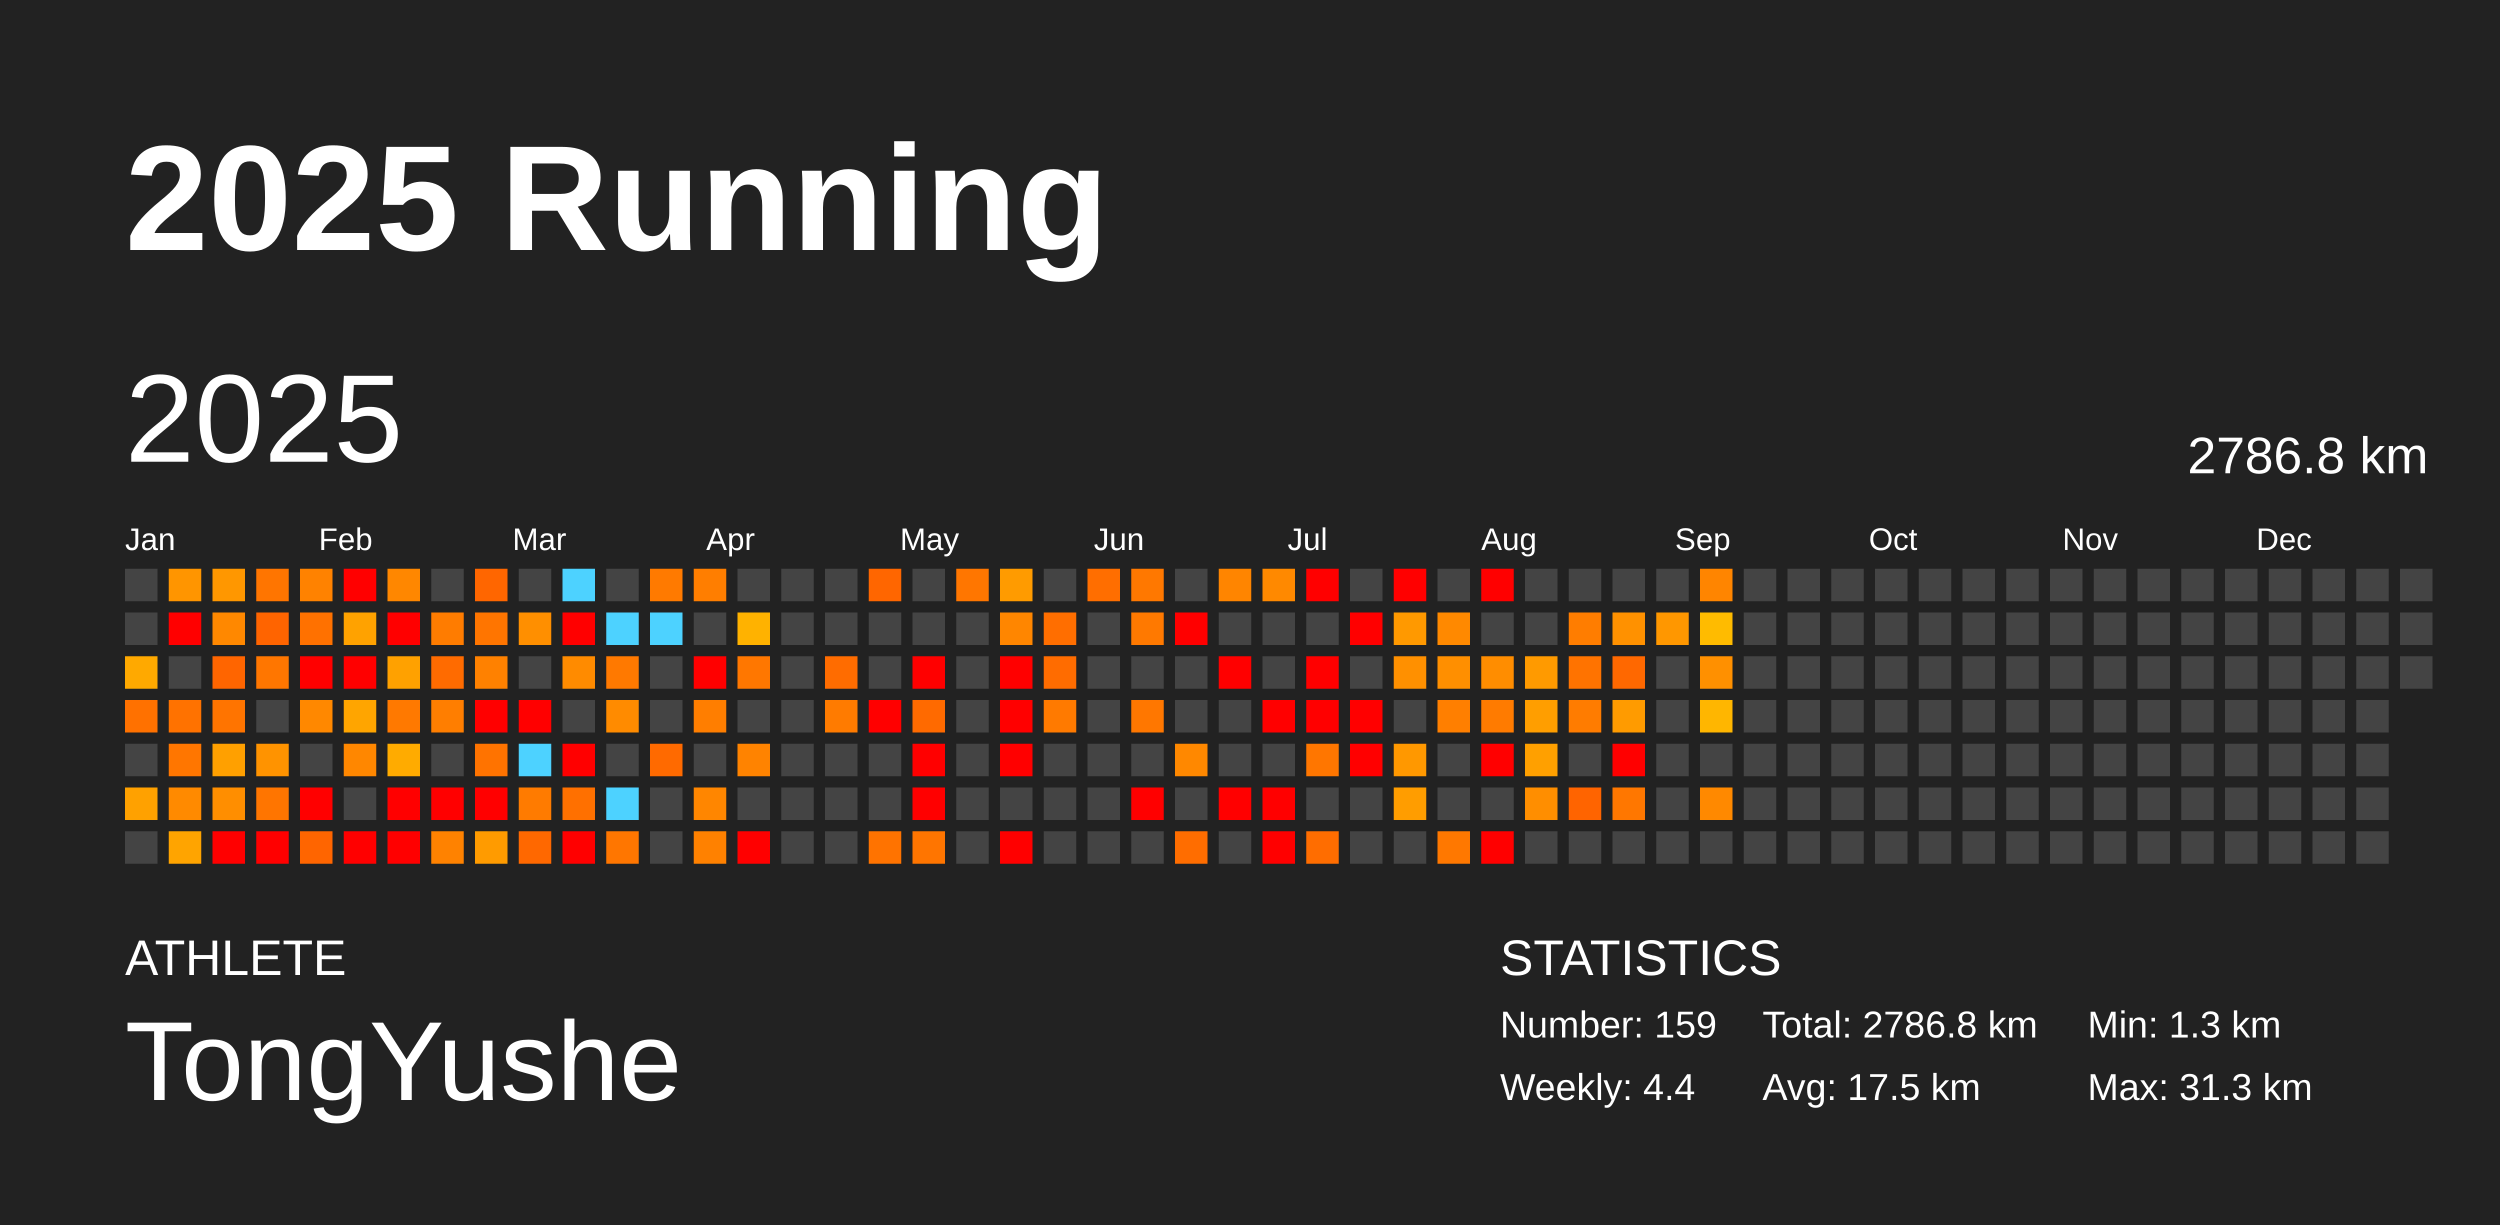
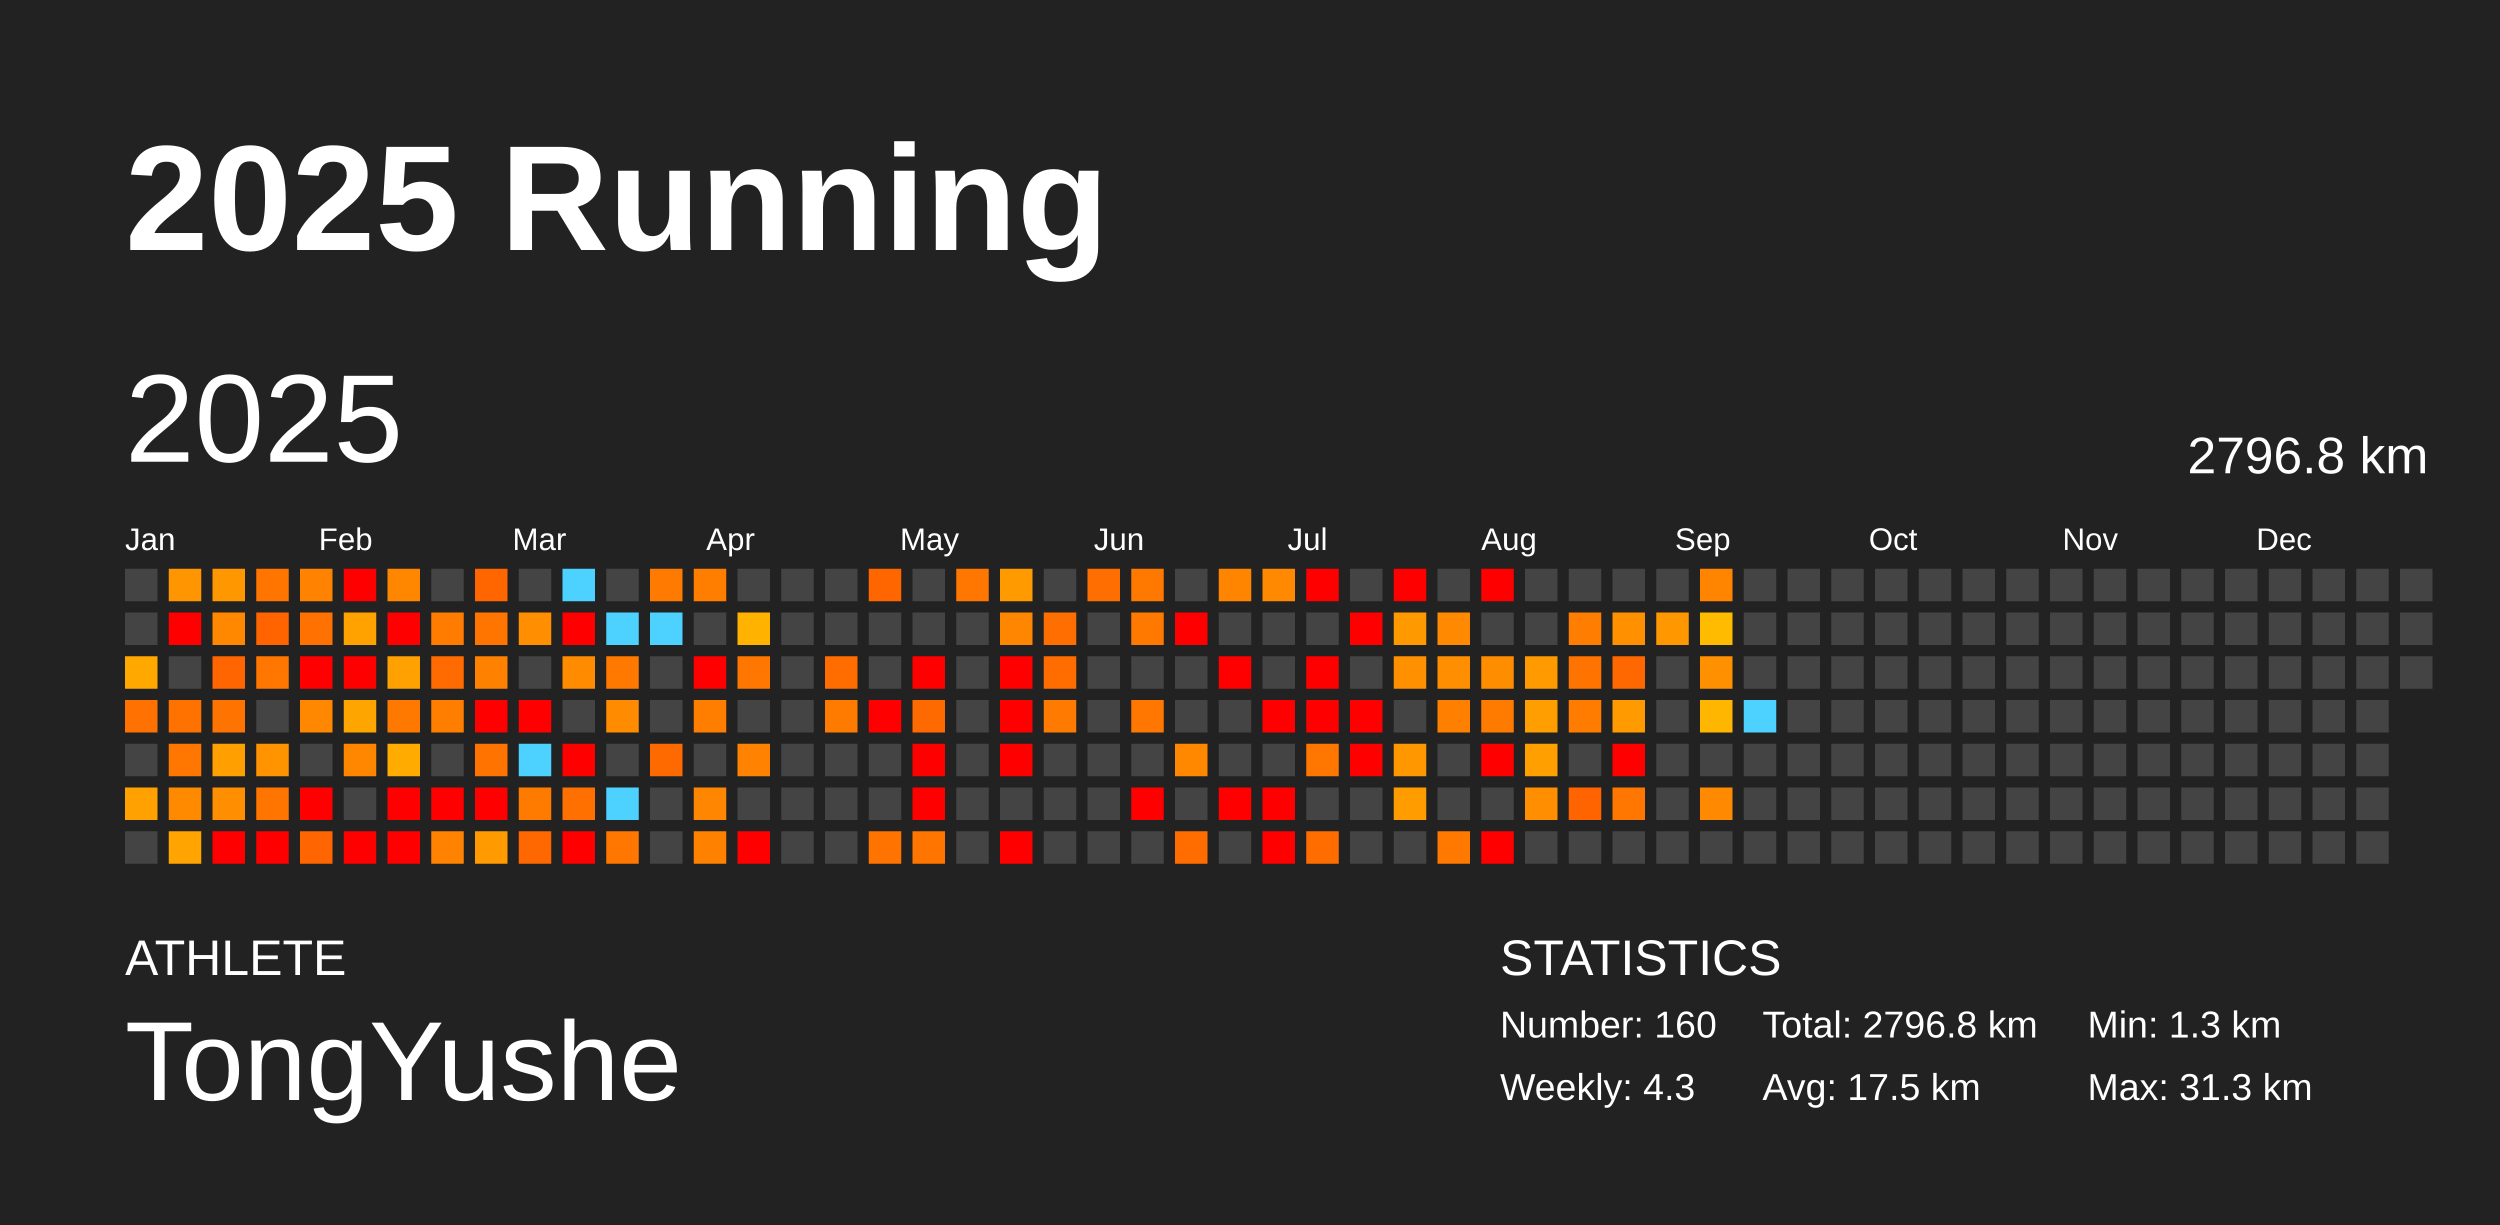
<svg xmlns="http://www.w3.org/2000/svg" baseProfile="full" height="98mm" version="1.1" viewBox="0,0,200,98" width="200mm">
  <defs />
  <rect fill="#222222" height="98" width="200" x="0" y="0" />
  <text fill="#FFFFFF" style="font-size:12px; font-family:Arial; font-weight:bold;" x="10" y="20">2025 Running</text>
  <text fill="#FFFFFF" style="font-size:4px; font-family:Arial" x="10" y="78">ATHLETE</text>
  <text fill="#FFFFFF" style="font-size:9px; font-family:Arial" x="10" y="88">TongYushe</text>
  <text fill="#FFFFFF" style="font-size:4px; font-family:Arial" x="120" y="78">STATISTICS</text>
-   <text fill="#FFFFFF" style="font-size:3px; font-family:Arial" x="120" y="83">Number: 159</text>
-   <text fill="#FFFFFF" style="font-size:3px; font-family:Arial" x="120" y="88">Weekly: 4.4</text>
-   <text fill="#FFFFFF" style="font-size:3px; font-family:Arial" x="141" y="83">Total: 2786.8 km</text>
+   <text fill="#FFFFFF" style="font-size:3px; font-family:Arial" x="120" y="83">Number: 160</text>
+   <text fill="#FFFFFF" style="font-size:3px; font-family:Arial" x="120" y="88">Weekly: 4.3</text>
+   <text fill="#FFFFFF" style="font-size:3px; font-family:Arial" x="141" y="83">Total: 2796.8 km</text>
  <text fill="#FFFFFF" style="font-size:3px; font-family:Arial" x="141" y="88">Avg: 17.5 km</text>
  <text fill="#FFFFFF" style="font-size:3px; font-family:Arial" x="167" y="83">Min: 1.3 km</text>
  <text fill="#FFFFFF" style="font-size:3px; font-family:Arial" x="167" y="88">Max: 31.3 km</text>
  <text dominant-baseline="hanging" fill="#FFFFFF" style="font-size:10.0px; font-family:Arial;" x="10" y="30">2025</text>
-   <text dominant-baseline="hanging" fill="#FFFFFF" style="font-size:4.125px; font-family:Arial;" x="175" y="35">2786.8 km</text>
+   <text dominant-baseline="hanging" fill="#FFFFFF" style="font-size:4.125px; font-family:Arial;" x="175" y="35">2796.8 km</text>
  <text fill="#FFFFFF" style="font-size:2.5px; font-family:Arial" x="10.0" y="44">Jan</text>
  <text fill="#FFFFFF" style="font-size:2.5px; font-family:Arial" x="25.5" y="44">Feb</text>
  <text fill="#FFFFFF" style="font-size:2.5px; font-family:Arial" x="41.0" y="44">Mar</text>
  <text fill="#FFFFFF" style="font-size:2.5px; font-family:Arial" x="56.5" y="44">Apr</text>
  <text fill="#FFFFFF" style="font-size:2.5px; font-family:Arial" x="72.0" y="44">May</text>
  <text fill="#FFFFFF" style="font-size:2.5px; font-family:Arial" x="87.5" y="44">Jun</text>
  <text fill="#FFFFFF" style="font-size:2.5px; font-family:Arial" x="103.0" y="44">Jul</text>
  <text fill="#FFFFFF" style="font-size:2.5px; font-family:Arial" x="118.5" y="44">Aug</text>
  <text fill="#FFFFFF" style="font-size:2.5px; font-family:Arial" x="134.0" y="44">Sep</text>
  <text fill="#FFFFFF" style="font-size:2.5px; font-family:Arial" x="149.5" y="44">Oct</text>
  <text fill="#FFFFFF" style="font-size:2.5px; font-family:Arial" x="165.0" y="44">Nov</text>
  <text fill="#FFFFFF" style="font-size:2.5px; font-family:Arial" x="180.5" y="44">Dec</text>
  <rect fill="#444444" height="2.6" width="2.6" x="10.0" y="45.5" />
  <rect fill="#444444" height="2.6" width="2.6" x="10.0" y="49.0" />
  <rect fill="#ffa900" height="2.6" width="2.6" x="10.0" y="52.5" />
  <rect fill="#ff7100" height="2.6" width="2.6" x="10.0" y="56.0" />
  <rect fill="#444444" height="2.6" width="2.6" x="10.0" y="59.5" />
  <rect fill="#ffa100" height="2.6" width="2.6" x="10.0" y="63.0" />
  <rect fill="#444444" height="2.6" width="2.6" x="10.0" y="66.5" />
  <rect fill="#ff9500" height="2.6" width="2.6" x="13.5" y="45.5" />
  <rect fill="red" height="2.6" width="2.6" x="13.5" y="49.0" />
  <rect fill="#444444" height="2.6" width="2.6" x="13.5" y="52.5" />
  <rect fill="#ff7200" height="2.6" width="2.6" x="13.5" y="56.0" />
  <rect fill="#ff7600" height="2.6" width="2.6" x="13.5" y="59.5" />
  <rect fill="#ff8a00" height="2.6" width="2.6" x="13.5" y="63.0" />
  <rect fill="#ffa400" height="2.6" width="2.6" x="13.5" y="66.5" />
  <rect fill="#ff9700" height="2.6" width="2.6" x="17.0" y="45.5" />
  <rect fill="#ff8800" height="2.6" width="2.6" x="17.0" y="49.0" />
  <rect fill="#ff6500" height="2.6" width="2.6" x="17.0" y="52.5" />
  <rect fill="#ff7400" height="2.6" width="2.6" x="17.0" y="56.0" />
  <rect fill="#ffa000" height="2.6" width="2.6" x="17.0" y="59.5" />
  <rect fill="#ff8e00" height="2.6" width="2.6" x="17.0" y="63.0" />
  <rect fill="red" height="2.6" width="2.6" x="17.0" y="66.5" />
  <rect fill="#ff7500" height="2.6" width="2.6" x="20.5" y="45.5" />
  <rect fill="#ff6400" height="2.6" width="2.6" x="20.5" y="49.0" />
  <rect fill="#ff7600" height="2.6" width="2.6" x="20.5" y="52.5" />
  <rect fill="#444444" height="2.6" width="2.6" x="20.5" y="56.0" />
  <rect fill="#ff9300" height="2.6" width="2.6" x="20.5" y="59.5" />
  <rect fill="#ff7500" height="2.6" width="2.6" x="20.5" y="63.0" />
  <rect fill="red" height="2.6" width="2.6" x="20.5" y="66.5" />
  <rect fill="#ff8200" height="2.6" width="2.6" x="24.0" y="45.5" />
  <rect fill="#ff7100" height="2.6" width="2.6" x="24.0" y="49.0" />
  <rect fill="red" height="2.6" width="2.6" x="24.0" y="52.5" />
  <rect fill="#ff8800" height="2.6" width="2.6" x="24.0" y="56.0" />
  <rect fill="#444444" height="2.6" width="2.6" x="24.0" y="59.5" />
  <rect fill="red" height="2.6" width="2.6" x="24.0" y="63.0" />
  <rect fill="#ff6500" height="2.6" width="2.6" x="24.0" y="66.5" />
  <rect fill="red" height="2.6" width="2.6" x="27.5" y="45.5" />
  <rect fill="#ffa200" height="2.6" width="2.6" x="27.5" y="49.0" />
  <rect fill="red" height="2.6" width="2.6" x="27.5" y="52.5" />
  <rect fill="#ffa500" height="2.6" width="2.6" x="27.5" y="56.0" />
  <rect fill="#ff8700" height="2.6" width="2.6" x="27.5" y="59.5" />
  <rect fill="#444444" height="2.6" width="2.6" x="27.5" y="63.0" />
  <rect fill="red" height="2.6" width="2.6" x="27.5" y="66.5" />
  <rect fill="#ff8700" height="2.6" width="2.6" x="31.0" y="45.5" />
  <rect fill="red" height="2.6" width="2.6" x="31.0" y="49.0" />
  <rect fill="#ffa100" height="2.6" width="2.6" x="31.0" y="52.5" />
  <rect fill="#ff7900" height="2.6" width="2.6" x="31.0" y="56.0" />
  <rect fill="#ffab00" height="2.6" width="2.6" x="31.0" y="59.5" />
  <rect fill="red" height="2.6" width="2.6" x="31.0" y="63.0" />
  <rect fill="red" height="2.6" width="2.6" x="31.0" y="66.5" />
  <rect fill="#444444" height="2.6" width="2.6" x="34.5" y="45.5" />
  <rect fill="#ff7c00" height="2.6" width="2.6" x="34.5" y="49.0" />
  <rect fill="#ff6b00" height="2.6" width="2.6" x="34.5" y="52.5" />
  <rect fill="#ff7e00" height="2.6" width="2.6" x="34.5" y="56.0" />
  <rect fill="#444444" height="2.6" width="2.6" x="34.5" y="59.5" />
  <rect fill="red" height="2.6" width="2.6" x="34.5" y="63.0" />
  <rect fill="#ff8200" height="2.6" width="2.6" x="34.5" y="66.5" />
  <rect fill="#ff6600" height="2.6" width="2.6" x="38.0" y="45.5" />
  <rect fill="#ff7500" height="2.6" width="2.6" x="38.0" y="49.0" />
  <rect fill="#ff8100" height="2.6" width="2.6" x="38.0" y="52.5" />
  <rect fill="red" height="2.6" width="2.6" x="38.0" y="56.0" />
  <rect fill="#ff7300" height="2.6" width="2.6" x="38.0" y="59.5" />
  <rect fill="red" height="2.6" width="2.6" x="38.0" y="63.0" />
  <rect fill="#ff9b00" height="2.6" width="2.6" x="38.0" y="66.5" />
  <rect fill="#444444" height="2.6" width="2.6" x="41.5" y="45.5" />
  <rect fill="#ff8f00" height="2.6" width="2.6" x="41.5" y="49.0" />
  <rect fill="#444444" height="2.6" width="2.6" x="41.5" y="52.5" />
  <rect fill="red" height="2.6" width="2.6" x="41.5" y="56.0" />
  <rect fill="#4dd2ff" height="2.6" width="2.6" x="41.5" y="59.5" />
  <rect fill="#ff7b00" height="2.6" width="2.6" x="41.5" y="63.0" />
  <rect fill="#ff6800" height="2.6" width="2.6" x="41.5" y="66.5" />
  <rect fill="#4dd2ff" height="2.6" width="2.6" x="45.0" y="45.5" />
  <rect fill="red" height="2.6" width="2.6" x="45.0" y="49.0" />
  <rect fill="#ff8b00" height="2.6" width="2.6" x="45.0" y="52.5" />
  <rect fill="#444444" height="2.6" width="2.6" x="45.0" y="56.0" />
  <rect fill="red" height="2.6" width="2.6" x="45.0" y="59.5" />
  <rect fill="#ff7000" height="2.6" width="2.6" x="45.0" y="63.0" />
  <rect fill="red" height="2.6" width="2.6" x="45.0" y="66.5" />
  <rect fill="#444444" height="2.6" width="2.6" x="48.5" y="45.5" />
  <rect fill="#4dd2ff" height="2.6" width="2.6" x="48.5" y="49.0" />
  <rect fill="#ff7900" height="2.6" width="2.6" x="48.5" y="52.5" />
  <rect fill="#ff8b00" height="2.6" width="2.6" x="48.5" y="56.0" />
  <rect fill="#444444" height="2.6" width="2.6" x="48.5" y="59.5" />
  <rect fill="#4dd2ff" height="2.6" width="2.6" x="48.5" y="63.0" />
  <rect fill="#ff7600" height="2.6" width="2.6" x="48.5" y="66.5" />
  <rect fill="#ff7a00" height="2.6" width="2.6" x="52.0" y="45.5" />
  <rect fill="#4dd2ff" height="2.6" width="2.6" x="52.0" y="49.0" />
  <rect fill="#444444" height="2.6" width="2.6" x="52.0" y="52.5" />
  <rect fill="#444444" height="2.6" width="2.6" x="52.0" y="56.0" />
  <rect fill="#ff6a00" height="2.6" width="2.6" x="52.0" y="59.5" />
  <rect fill="#444444" height="2.6" width="2.6" x="52.0" y="63.0" />
  <rect fill="#444444" height="2.6" width="2.6" x="52.0" y="66.5" />
  <rect fill="#ff7e00" height="2.6" width="2.6" x="55.5" y="45.5" />
  <rect fill="#444444" height="2.6" width="2.6" x="55.5" y="49.0" />
  <rect fill="red" height="2.6" width="2.6" x="55.5" y="52.5" />
  <rect fill="#ff7e00" height="2.6" width="2.6" x="55.5" y="56.0" />
  <rect fill="#444444" height="2.6" width="2.6" x="55.5" y="59.5" />
  <rect fill="#ff8600" height="2.6" width="2.6" x="55.5" y="63.0" />
  <rect fill="#ff8100" height="2.6" width="2.6" x="55.5" y="66.5" />
  <rect fill="#444444" height="2.6" width="2.6" x="59.0" y="45.5" />
  <rect fill="#ffb200" height="2.6" width="2.6" x="59.0" y="49.0" />
  <rect fill="#ff7700" height="2.6" width="2.6" x="59.0" y="52.5" />
  <rect fill="#444444" height="2.6" width="2.6" x="59.0" y="56.0" />
  <rect fill="#ff8300" height="2.6" width="2.6" x="59.0" y="59.5" />
  <rect fill="#444444" height="2.6" width="2.6" x="59.0" y="63.0" />
  <rect fill="red" height="2.6" width="2.6" x="59.0" y="66.5" />
  <rect fill="#444444" height="2.6" width="2.6" x="62.5" y="45.5" />
  <rect fill="#444444" height="2.6" width="2.6" x="62.5" y="49.0" />
  <rect fill="#444444" height="2.6" width="2.6" x="62.5" y="52.5" />
  <rect fill="#444444" height="2.6" width="2.6" x="62.5" y="56.0" />
  <rect fill="#444444" height="2.6" width="2.6" x="62.5" y="59.5" />
  <rect fill="#444444" height="2.6" width="2.6" x="62.5" y="63.0" />
  <rect fill="#444444" height="2.6" width="2.6" x="62.5" y="66.5" />
  <rect fill="#444444" height="2.6" width="2.6" x="66.0" y="45.5" />
  <rect fill="#444444" height="2.6" width="2.6" x="66.0" y="49.0" />
  <rect fill="#ff6c00" height="2.6" width="2.6" x="66.0" y="52.5" />
  <rect fill="#ff7b00" height="2.6" width="2.6" x="66.0" y="56.0" />
  <rect fill="#444444" height="2.6" width="2.6" x="66.0" y="59.5" />
  <rect fill="#444444" height="2.6" width="2.6" x="66.0" y="63.0" />
  <rect fill="#444444" height="2.6" width="2.6" x="66.0" y="66.5" />
  <rect fill="#ff6600" height="2.6" width="2.6" x="69.5" y="45.5" />
  <rect fill="#444444" height="2.6" width="2.6" x="69.5" y="49.0" />
  <rect fill="#444444" height="2.6" width="2.6" x="69.5" y="52.5" />
  <rect fill="red" height="2.6" width="2.6" x="69.5" y="56.0" />
  <rect fill="#444444" height="2.6" width="2.6" x="69.5" y="59.5" />
  <rect fill="#444444" height="2.6" width="2.6" x="69.5" y="63.0" />
  <rect fill="#ff7300" height="2.6" width="2.6" x="69.5" y="66.5" />
  <rect fill="#444444" height="2.6" width="2.6" x="73.0" y="45.5" />
  <rect fill="#444444" height="2.6" width="2.6" x="73.0" y="49.0" />
  <rect fill="red" height="2.6" width="2.6" x="73.0" y="52.5" />
  <rect fill="#ff6a00" height="2.6" width="2.6" x="73.0" y="56.0" />
  <rect fill="red" height="2.6" width="2.6" x="73.0" y="59.5" />
  <rect fill="red" height="2.6" width="2.6" x="73.0" y="63.0" />
  <rect fill="#ff7500" height="2.6" width="2.6" x="73.0" y="66.5" />
  <rect fill="#ff7600" height="2.6" width="2.6" x="76.5" y="45.5" />
  <rect fill="#444444" height="2.6" width="2.6" x="76.5" y="49.0" />
  <rect fill="#444444" height="2.6" width="2.6" x="76.5" y="52.5" />
  <rect fill="#444444" height="2.6" width="2.6" x="76.5" y="56.0" />
  <rect fill="#444444" height="2.6" width="2.6" x="76.5" y="59.5" />
  <rect fill="#444444" height="2.6" width="2.6" x="76.5" y="63.0" />
  <rect fill="#444444" height="2.6" width="2.6" x="76.5" y="66.5" />
  <rect fill="#ff9b00" height="2.6" width="2.6" x="80.0" y="45.5" />
  <rect fill="#ff8600" height="2.6" width="2.6" x="80.0" y="49.0" />
  <rect fill="red" height="2.6" width="2.6" x="80.0" y="52.5" />
  <rect fill="red" height="2.6" width="2.6" x="80.0" y="56.0" />
  <rect fill="red" height="2.6" width="2.6" x="80.0" y="59.5" />
  <rect fill="#444444" height="2.6" width="2.6" x="80.0" y="63.0" />
  <rect fill="red" height="2.6" width="2.6" x="80.0" y="66.5" />
  <rect fill="#444444" height="2.6" width="2.6" x="83.5" y="45.5" />
  <rect fill="#ff6e00" height="2.6" width="2.6" x="83.5" y="49.0" />
  <rect fill="#ff6c00" height="2.6" width="2.6" x="83.5" y="52.5" />
  <rect fill="#ff7a00" height="2.6" width="2.6" x="83.5" y="56.0" />
  <rect fill="#444444" height="2.6" width="2.6" x="83.5" y="59.5" />
  <rect fill="#444444" height="2.6" width="2.6" x="83.5" y="63.0" />
  <rect fill="#444444" height="2.6" width="2.6" x="83.5" y="66.5" />
  <rect fill="#ff6e00" height="2.6" width="2.6" x="87.0" y="45.5" />
  <rect fill="#444444" height="2.6" width="2.6" x="87.0" y="49.0" />
  <rect fill="#444444" height="2.6" width="2.6" x="87.0" y="52.5" />
  <rect fill="#444444" height="2.6" width="2.6" x="87.0" y="56.0" />
  <rect fill="#444444" height="2.6" width="2.6" x="87.0" y="59.5" />
  <rect fill="#444444" height="2.6" width="2.6" x="87.0" y="63.0" />
  <rect fill="#444444" height="2.6" width="2.6" x="87.0" y="66.5" />
  <rect fill="#ff7800" height="2.6" width="2.6" x="90.5" y="45.5" />
  <rect fill="#ff7900" height="2.6" width="2.6" x="90.5" y="49.0" />
  <rect fill="#444444" height="2.6" width="2.6" x="90.5" y="52.5" />
  <rect fill="#ff7700" height="2.6" width="2.6" x="90.5" y="56.0" />
  <rect fill="#444444" height="2.6" width="2.6" x="90.5" y="59.5" />
  <rect fill="red" height="2.6" width="2.6" x="90.5" y="63.0" />
  <rect fill="#444444" height="2.6" width="2.6" x="90.5" y="66.5" />
  <rect fill="#444444" height="2.6" width="2.6" x="94.0" y="45.5" />
  <rect fill="red" height="2.6" width="2.6" x="94.0" y="49.0" />
  <rect fill="#444444" height="2.6" width="2.6" x="94.0" y="52.5" />
  <rect fill="#444444" height="2.6" width="2.6" x="94.0" y="56.0" />
  <rect fill="#ff8800" height="2.6" width="2.6" x="94.0" y="59.5" />
  <rect fill="#444444" height="2.6" width="2.6" x="94.0" y="63.0" />
  <rect fill="#ff6d00" height="2.6" width="2.6" x="94.0" y="66.5" />
  <rect fill="#ff8500" height="2.6" width="2.6" x="97.5" y="45.5" />
  <rect fill="#444444" height="2.6" width="2.6" x="97.5" y="49.0" />
  <rect fill="red" height="2.6" width="2.6" x="97.5" y="52.5" />
  <rect fill="#444444" height="2.6" width="2.6" x="97.5" y="56.0" />
  <rect fill="#444444" height="2.6" width="2.6" x="97.5" y="59.5" />
  <rect fill="red" height="2.6" width="2.6" x="97.5" y="63.0" />
  <rect fill="#444444" height="2.6" width="2.6" x="97.5" y="66.5" />
  <rect fill="#ff8900" height="2.6" width="2.6" x="101.0" y="45.5" />
  <rect fill="#444444" height="2.6" width="2.6" x="101.0" y="49.0" />
  <rect fill="#444444" height="2.6" width="2.6" x="101.0" y="52.5" />
  <rect fill="red" height="2.6" width="2.6" x="101.0" y="56.0" />
  <rect fill="#444444" height="2.6" width="2.6" x="101.0" y="59.5" />
  <rect fill="red" height="2.6" width="2.6" x="101.0" y="63.0" />
  <rect fill="red" height="2.6" width="2.6" x="101.0" y="66.5" />
  <rect fill="red" height="2.6" width="2.6" x="104.5" y="45.5" />
  <rect fill="#444444" height="2.6" width="2.6" x="104.5" y="49.0" />
  <rect fill="red" height="2.6" width="2.6" x="104.5" y="52.5" />
  <rect fill="red" height="2.6" width="2.6" x="104.5" y="56.0" />
  <rect fill="#ff7600" height="2.6" width="2.6" x="104.5" y="59.5" />
  <rect fill="#444444" height="2.6" width="2.6" x="104.5" y="63.0" />
  <rect fill="#ff6d00" height="2.6" width="2.6" x="104.5" y="66.5" />
  <rect fill="#444444" height="2.6" width="2.6" x="108.0" y="45.5" />
  <rect fill="red" height="2.6" width="2.6" x="108.0" y="49.0" />
  <rect fill="#444444" height="2.6" width="2.6" x="108.0" y="52.5" />
  <rect fill="red" height="2.6" width="2.6" x="108.0" y="56.0" />
  <rect fill="red" height="2.6" width="2.6" x="108.0" y="59.5" />
  <rect fill="#444444" height="2.6" width="2.6" x="108.0" y="63.0" />
  <rect fill="#444444" height="2.6" width="2.6" x="108.0" y="66.5" />
  <rect fill="red" height="2.6" width="2.6" x="111.5" y="45.5" />
  <rect fill="#ff9900" height="2.6" width="2.6" x="111.5" y="49.0" />
  <rect fill="#ff9000" height="2.6" width="2.6" x="111.5" y="52.5" />
  <rect fill="#444444" height="2.6" width="2.6" x="111.5" y="56.0" />
  <rect fill="#ff9800" height="2.6" width="2.6" x="111.5" y="59.5" />
  <rect fill="#ff9d00" height="2.6" width="2.6" x="111.5" y="63.0" />
  <rect fill="#444444" height="2.6" width="2.6" x="111.5" y="66.5" />
  <rect fill="#444444" height="2.6" width="2.6" x="115.0" y="45.5" />
  <rect fill="#ff8900" height="2.6" width="2.6" x="115.0" y="49.0" />
  <rect fill="#ff8f00" height="2.6" width="2.6" x="115.0" y="52.5" />
  <rect fill="#ff7f00" height="2.6" width="2.6" x="115.0" y="56.0" />
  <rect fill="#444444" height="2.6" width="2.6" x="115.0" y="59.5" />
  <rect fill="#444444" height="2.6" width="2.6" x="115.0" y="63.0" />
  <rect fill="#ff7800" height="2.6" width="2.6" x="115.0" y="66.5" />
  <rect fill="red" height="2.6" width="2.6" x="118.5" y="45.5" />
  <rect fill="#444444" height="2.6" width="2.6" x="118.5" y="49.0" />
  <rect fill="#ff8d00" height="2.6" width="2.6" x="118.5" y="52.5" />
  <rect fill="#ff7b00" height="2.6" width="2.6" x="118.5" y="56.0" />
  <rect fill="red" height="2.6" width="2.6" x="118.5" y="59.5" />
  <rect fill="#444444" height="2.6" width="2.6" x="118.5" y="63.0" />
  <rect fill="red" height="2.6" width="2.6" x="118.5" y="66.5" />
  <rect fill="#444444" height="2.6" width="2.6" x="122.0" y="45.5" />
  <rect fill="#444444" height="2.6" width="2.6" x="122.0" y="49.0" />
  <rect fill="#ff9a00" height="2.6" width="2.6" x="122.0" y="52.5" />
  <rect fill="#ff9e00" height="2.6" width="2.6" x="122.0" y="56.0" />
  <rect fill="#ffa000" height="2.6" width="2.6" x="122.0" y="59.5" />
  <rect fill="#ff8e00" height="2.6" width="2.6" x="122.0" y="63.0" />
  <rect fill="#444444" height="2.6" width="2.6" x="122.0" y="66.5" />
  <rect fill="#444444" height="2.6" width="2.6" x="125.5" y="45.5" />
  <rect fill="#ff7d00" height="2.6" width="2.6" x="125.5" y="49.0" />
  <rect fill="#ff7300" height="2.6" width="2.6" x="125.5" y="52.5" />
  <rect fill="#ff7c00" height="2.6" width="2.6" x="125.5" y="56.0" />
  <rect fill="#444444" height="2.6" width="2.6" x="125.5" y="59.5" />
  <rect fill="#ff6400" height="2.6" width="2.6" x="125.5" y="63.0" />
  <rect fill="#444444" height="2.6" width="2.6" x="125.5" y="66.5" />
  <rect fill="#444444" height="2.6" width="2.6" x="129.0" y="45.5" />
  <rect fill="#ff9100" height="2.6" width="2.6" x="129.0" y="49.0" />
  <rect fill="#ff6800" height="2.6" width="2.6" x="129.0" y="52.5" />
  <rect fill="#ff9b00" height="2.6" width="2.6" x="129.0" y="56.0" />
  <rect fill="red" height="2.6" width="2.6" x="129.0" y="59.5" />
  <rect fill="#ff7700" height="2.6" width="2.6" x="129.0" y="63.0" />
  <rect fill="#444444" height="2.6" width="2.6" x="129.0" y="66.5" />
  <rect fill="#444444" height="2.6" width="2.6" x="132.5" y="45.5" />
  <rect fill="#ff9700" height="2.6" width="2.6" x="132.5" y="49.0" />
  <rect fill="#444444" height="2.6" width="2.6" x="132.5" y="52.5" />
  <rect fill="#444444" height="2.6" width="2.6" x="132.5" y="56.0" />
  <rect fill="#444444" height="2.6" width="2.6" x="132.5" y="59.5" />
  <rect fill="#444444" height="2.6" width="2.6" x="132.5" y="63.0" />
  <rect fill="#444444" height="2.6" width="2.6" x="132.5" y="66.5" />
  <rect fill="#ff8500" height="2.6" width="2.6" x="136.0" y="45.5" />
  <rect fill="#ffbb00" height="2.6" width="2.6" x="136.0" y="49.0" />
  <rect fill="#ff9000" height="2.6" width="2.6" x="136.0" y="52.5" />
  <rect fill="#ffb600" height="2.6" width="2.6" x="136.0" y="56.0" />
  <rect fill="#444444" height="2.6" width="2.6" x="136.0" y="59.5" />
  <rect fill="#ff8900" height="2.6" width="2.6" x="136.0" y="63.0" />
  <rect fill="#444444" height="2.6" width="2.6" x="136.0" y="66.5" />
  <rect fill="#444444" height="2.6" width="2.6" x="139.5" y="45.5" />
  <rect fill="#444444" height="2.6" width="2.6" x="139.5" y="49.0" />
  <rect fill="#444444" height="2.6" width="2.6" x="139.5" y="52.5" />
-   <rect fill="#444444" height="2.6" width="2.6" x="139.5" y="56.0" />
+   <rect fill="#4dd2ff" height="2.6" width="2.6" x="139.5" y="56.0" />
  <rect fill="#444444" height="2.6" width="2.6" x="139.5" y="59.5" />
  <rect fill="#444444" height="2.6" width="2.6" x="139.5" y="63.0" />
  <rect fill="#444444" height="2.6" width="2.6" x="139.5" y="66.5" />
  <rect fill="#444444" height="2.6" width="2.6" x="143.0" y="45.5" />
  <rect fill="#444444" height="2.6" width="2.6" x="143.0" y="49.0" />
  <rect fill="#444444" height="2.6" width="2.6" x="143.0" y="52.5" />
  <rect fill="#444444" height="2.6" width="2.6" x="143.0" y="56.0" />
  <rect fill="#444444" height="2.6" width="2.6" x="143.0" y="59.5" />
  <rect fill="#444444" height="2.6" width="2.6" x="143.0" y="63.0" />
  <rect fill="#444444" height="2.6" width="2.6" x="143.0" y="66.5" />
  <rect fill="#444444" height="2.6" width="2.6" x="146.5" y="45.5" />
  <rect fill="#444444" height="2.6" width="2.6" x="146.5" y="49.0" />
  <rect fill="#444444" height="2.6" width="2.6" x="146.5" y="52.5" />
  <rect fill="#444444" height="2.6" width="2.6" x="146.5" y="56.0" />
  <rect fill="#444444" height="2.6" width="2.6" x="146.5" y="59.5" />
  <rect fill="#444444" height="2.6" width="2.6" x="146.5" y="63.0" />
  <rect fill="#444444" height="2.6" width="2.6" x="146.5" y="66.5" />
  <rect fill="#444444" height="2.6" width="2.6" x="150.0" y="45.5" />
  <rect fill="#444444" height="2.6" width="2.6" x="150.0" y="49.0" />
  <rect fill="#444444" height="2.6" width="2.6" x="150.0" y="52.5" />
  <rect fill="#444444" height="2.6" width="2.6" x="150.0" y="56.0" />
  <rect fill="#444444" height="2.6" width="2.6" x="150.0" y="59.5" />
  <rect fill="#444444" height="2.6" width="2.6" x="150.0" y="63.0" />
  <rect fill="#444444" height="2.6" width="2.6" x="150.0" y="66.5" />
  <rect fill="#444444" height="2.6" width="2.6" x="153.5" y="45.5" />
  <rect fill="#444444" height="2.6" width="2.6" x="153.5" y="49.0" />
  <rect fill="#444444" height="2.6" width="2.6" x="153.5" y="52.5" />
  <rect fill="#444444" height="2.6" width="2.6" x="153.5" y="56.0" />
  <rect fill="#444444" height="2.6" width="2.6" x="153.5" y="59.5" />
  <rect fill="#444444" height="2.6" width="2.6" x="153.5" y="63.0" />
  <rect fill="#444444" height="2.6" width="2.6" x="153.5" y="66.5" />
  <rect fill="#444444" height="2.6" width="2.6" x="157.0" y="45.5" />
  <rect fill="#444444" height="2.6" width="2.6" x="157.0" y="49.0" />
  <rect fill="#444444" height="2.6" width="2.6" x="157.0" y="52.5" />
  <rect fill="#444444" height="2.6" width="2.6" x="157.0" y="56.0" />
  <rect fill="#444444" height="2.6" width="2.6" x="157.0" y="59.5" />
  <rect fill="#444444" height="2.6" width="2.6" x="157.0" y="63.0" />
  <rect fill="#444444" height="2.6" width="2.6" x="157.0" y="66.5" />
  <rect fill="#444444" height="2.6" width="2.6" x="160.5" y="45.5" />
  <rect fill="#444444" height="2.6" width="2.6" x="160.5" y="49.0" />
  <rect fill="#444444" height="2.6" width="2.6" x="160.5" y="52.5" />
  <rect fill="#444444" height="2.6" width="2.6" x="160.5" y="56.0" />
  <rect fill="#444444" height="2.6" width="2.6" x="160.5" y="59.5" />
  <rect fill="#444444" height="2.6" width="2.6" x="160.5" y="63.0" />
  <rect fill="#444444" height="2.6" width="2.6" x="160.5" y="66.5" />
  <rect fill="#444444" height="2.6" width="2.6" x="164.0" y="45.5" />
  <rect fill="#444444" height="2.6" width="2.6" x="164.0" y="49.0" />
  <rect fill="#444444" height="2.6" width="2.6" x="164.0" y="52.5" />
  <rect fill="#444444" height="2.6" width="2.6" x="164.0" y="56.0" />
  <rect fill="#444444" height="2.6" width="2.6" x="164.0" y="59.5" />
  <rect fill="#444444" height="2.6" width="2.6" x="164.0" y="63.0" />
  <rect fill="#444444" height="2.6" width="2.6" x="164.0" y="66.5" />
  <rect fill="#444444" height="2.6" width="2.6" x="167.5" y="45.5" />
  <rect fill="#444444" height="2.6" width="2.6" x="167.5" y="49.0" />
  <rect fill="#444444" height="2.6" width="2.6" x="167.5" y="52.5" />
  <rect fill="#444444" height="2.6" width="2.6" x="167.5" y="56.0" />
  <rect fill="#444444" height="2.6" width="2.6" x="167.5" y="59.5" />
  <rect fill="#444444" height="2.6" width="2.6" x="167.5" y="63.0" />
  <rect fill="#444444" height="2.6" width="2.6" x="167.5" y="66.5" />
  <rect fill="#444444" height="2.6" width="2.6" x="171.0" y="45.5" />
  <rect fill="#444444" height="2.6" width="2.6" x="171.0" y="49.0" />
  <rect fill="#444444" height="2.6" width="2.6" x="171.0" y="52.5" />
  <rect fill="#444444" height="2.6" width="2.6" x="171.0" y="56.0" />
  <rect fill="#444444" height="2.6" width="2.6" x="171.0" y="59.5" />
  <rect fill="#444444" height="2.6" width="2.6" x="171.0" y="63.0" />
  <rect fill="#444444" height="2.6" width="2.6" x="171.0" y="66.5" />
  <rect fill="#444444" height="2.6" width="2.6" x="174.5" y="45.5" />
  <rect fill="#444444" height="2.6" width="2.6" x="174.5" y="49.0" />
  <rect fill="#444444" height="2.6" width="2.6" x="174.5" y="52.5" />
  <rect fill="#444444" height="2.6" width="2.6" x="174.5" y="56.0" />
  <rect fill="#444444" height="2.6" width="2.6" x="174.5" y="59.5" />
  <rect fill="#444444" height="2.6" width="2.6" x="174.5" y="63.0" />
  <rect fill="#444444" height="2.6" width="2.6" x="174.5" y="66.5" />
  <rect fill="#444444" height="2.6" width="2.6" x="178.0" y="45.5" />
  <rect fill="#444444" height="2.6" width="2.6" x="178.0" y="49.0" />
  <rect fill="#444444" height="2.6" width="2.6" x="178.0" y="52.5" />
  <rect fill="#444444" height="2.6" width="2.6" x="178.0" y="56.0" />
  <rect fill="#444444" height="2.6" width="2.6" x="178.0" y="59.5" />
  <rect fill="#444444" height="2.6" width="2.6" x="178.0" y="63.0" />
  <rect fill="#444444" height="2.6" width="2.6" x="178.0" y="66.5" />
  <rect fill="#444444" height="2.6" width="2.6" x="181.5" y="45.5" />
  <rect fill="#444444" height="2.6" width="2.6" x="181.5" y="49.0" />
  <rect fill="#444444" height="2.6" width="2.6" x="181.5" y="52.5" />
  <rect fill="#444444" height="2.6" width="2.6" x="181.5" y="56.0" />
  <rect fill="#444444" height="2.6" width="2.6" x="181.5" y="59.5" />
  <rect fill="#444444" height="2.6" width="2.6" x="181.5" y="63.0" />
  <rect fill="#444444" height="2.6" width="2.6" x="181.5" y="66.5" />
  <rect fill="#444444" height="2.6" width="2.6" x="185.0" y="45.5" />
  <rect fill="#444444" height="2.6" width="2.6" x="185.0" y="49.0" />
  <rect fill="#444444" height="2.6" width="2.6" x="185.0" y="52.5" />
  <rect fill="#444444" height="2.6" width="2.6" x="185.0" y="56.0" />
  <rect fill="#444444" height="2.6" width="2.6" x="185.0" y="59.5" />
  <rect fill="#444444" height="2.6" width="2.6" x="185.0" y="63.0" />
  <rect fill="#444444" height="2.6" width="2.6" x="185.0" y="66.5" />
  <rect fill="#444444" height="2.6" width="2.6" x="188.5" y="45.5" />
  <rect fill="#444444" height="2.6" width="2.6" x="188.5" y="49.0" />
  <rect fill="#444444" height="2.6" width="2.6" x="188.5" y="52.5" />
  <rect fill="#444444" height="2.6" width="2.6" x="188.5" y="56.0" />
  <rect fill="#444444" height="2.6" width="2.6" x="188.5" y="59.5" />
  <rect fill="#444444" height="2.6" width="2.6" x="188.5" y="63.0" />
  <rect fill="#444444" height="2.6" width="2.6" x="188.5" y="66.5" />
  <rect fill="#444444" height="2.6" width="2.6" x="192.0" y="45.5" />
  <rect fill="#444444" height="2.6" width="2.6" x="192.0" y="49.0" />
  <rect fill="#444444" height="2.6" width="2.6" x="192.0" y="52.5" />
</svg>
